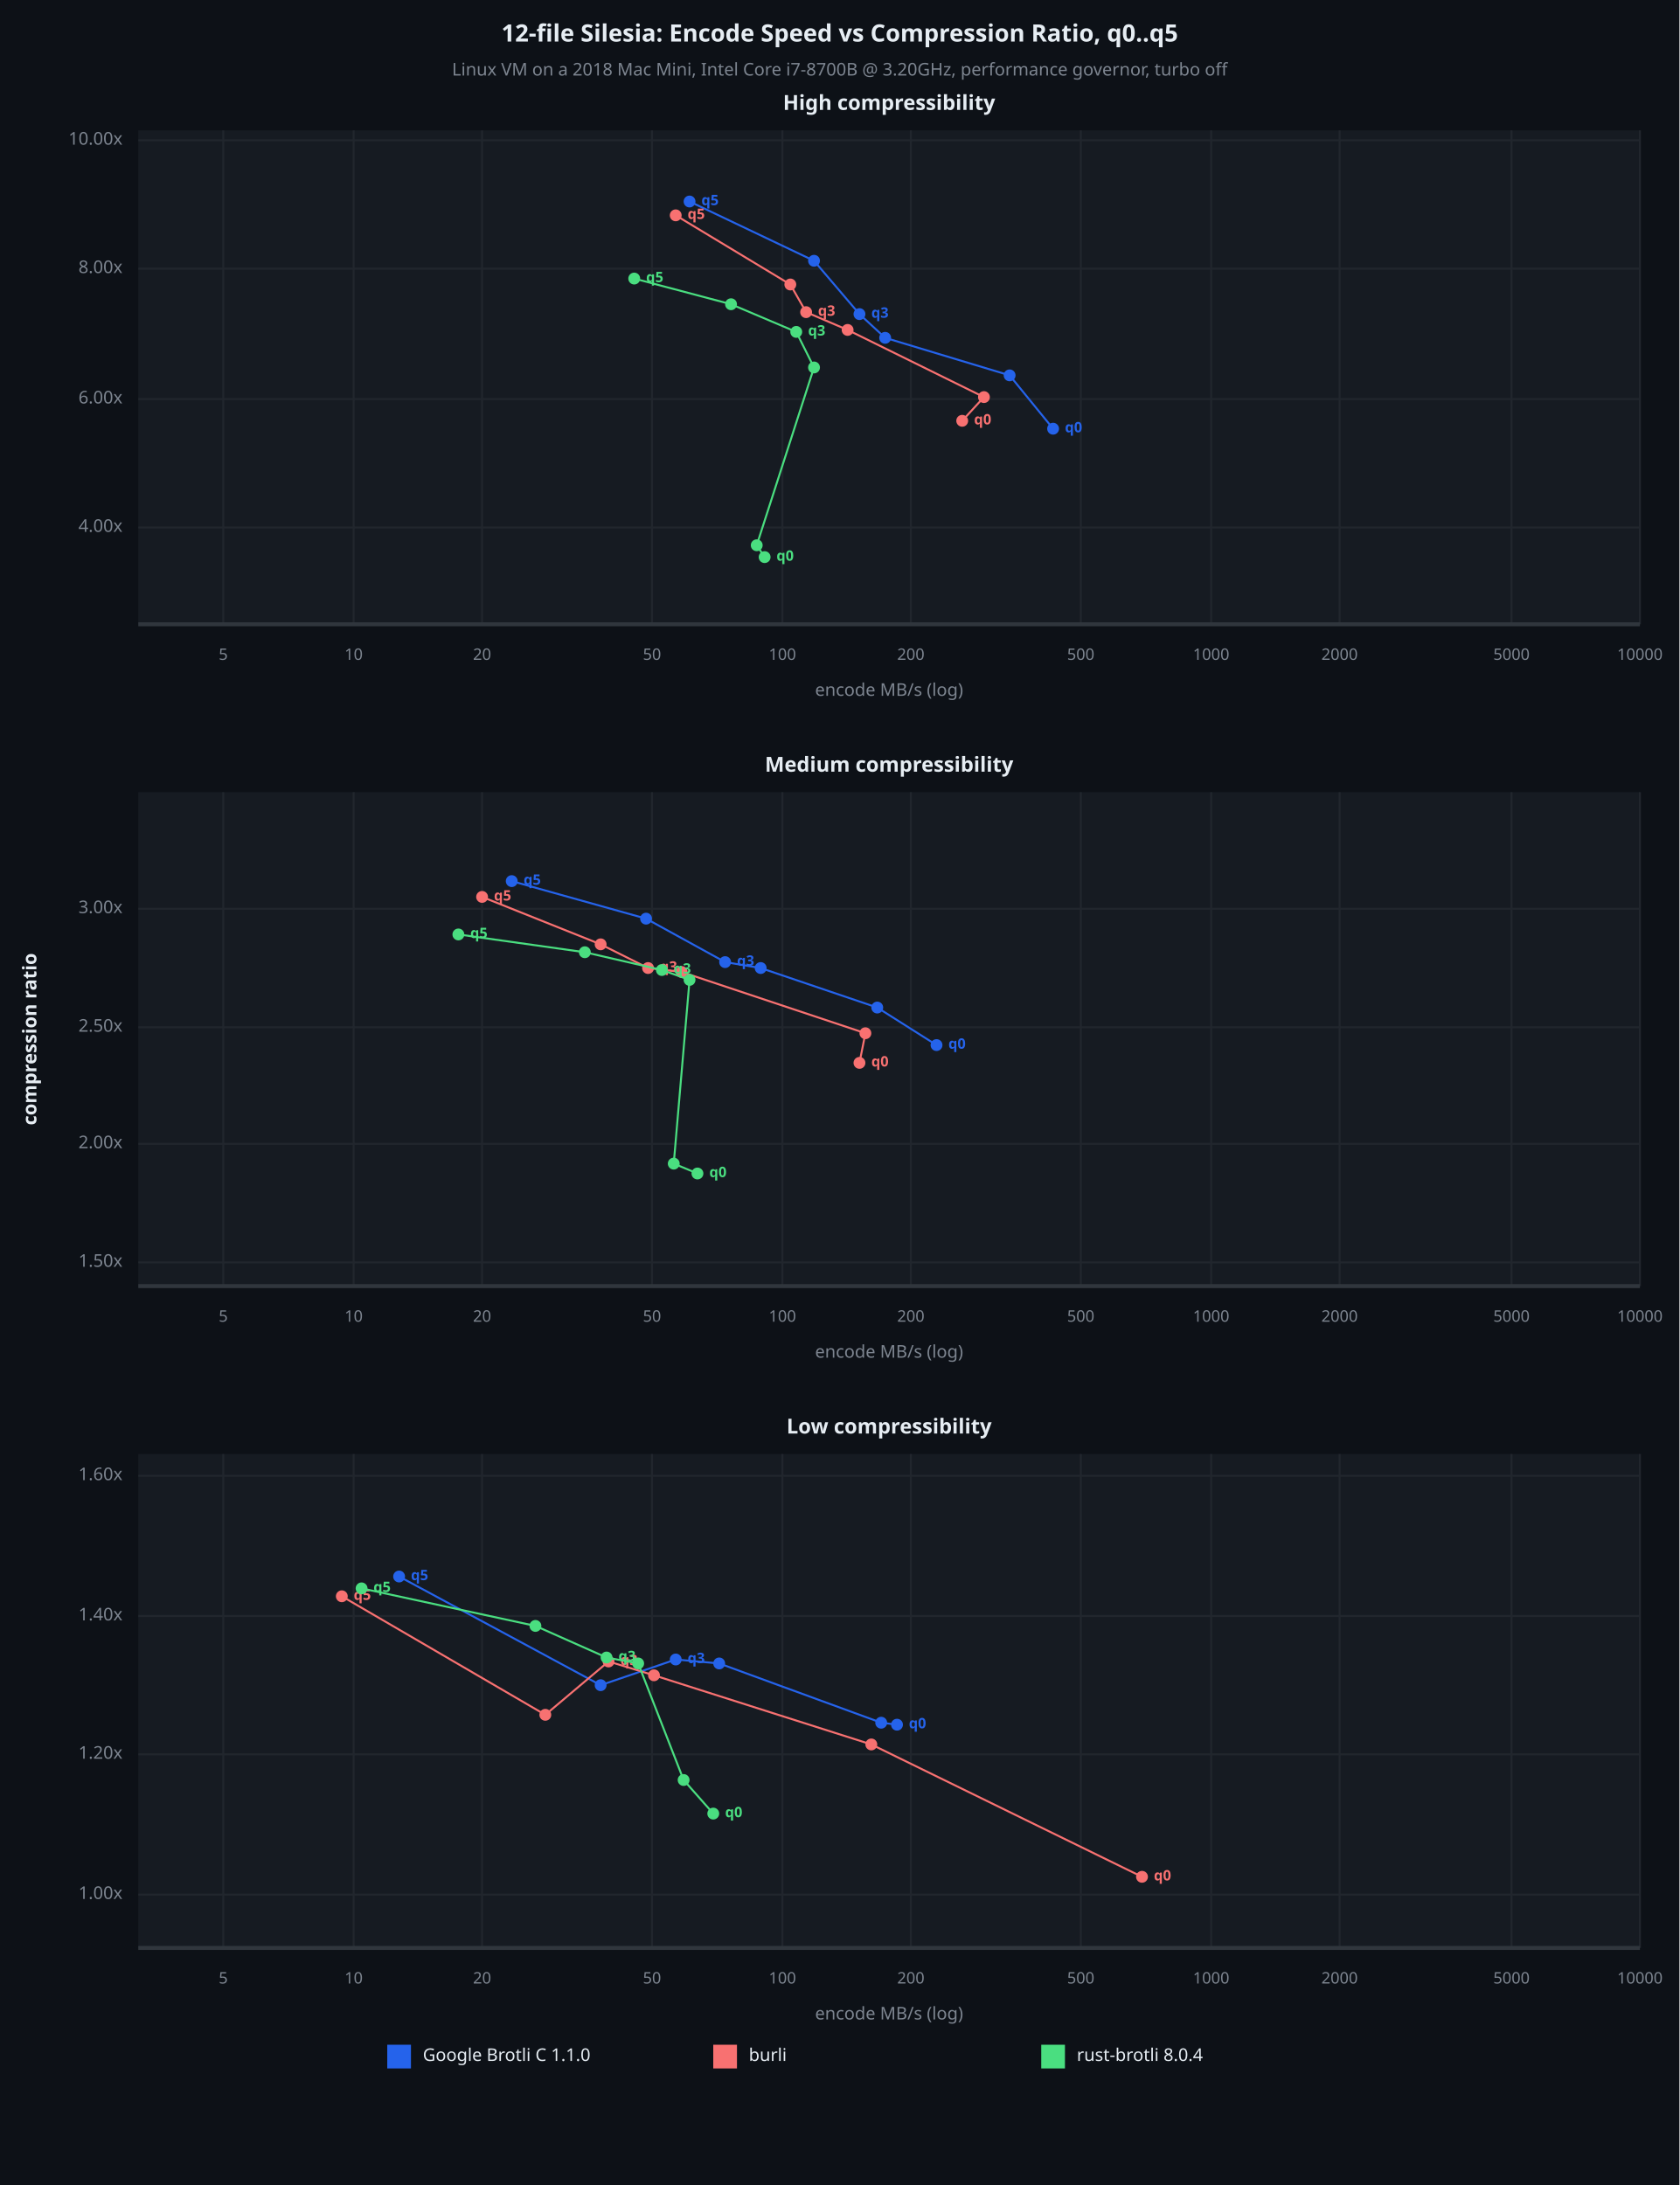
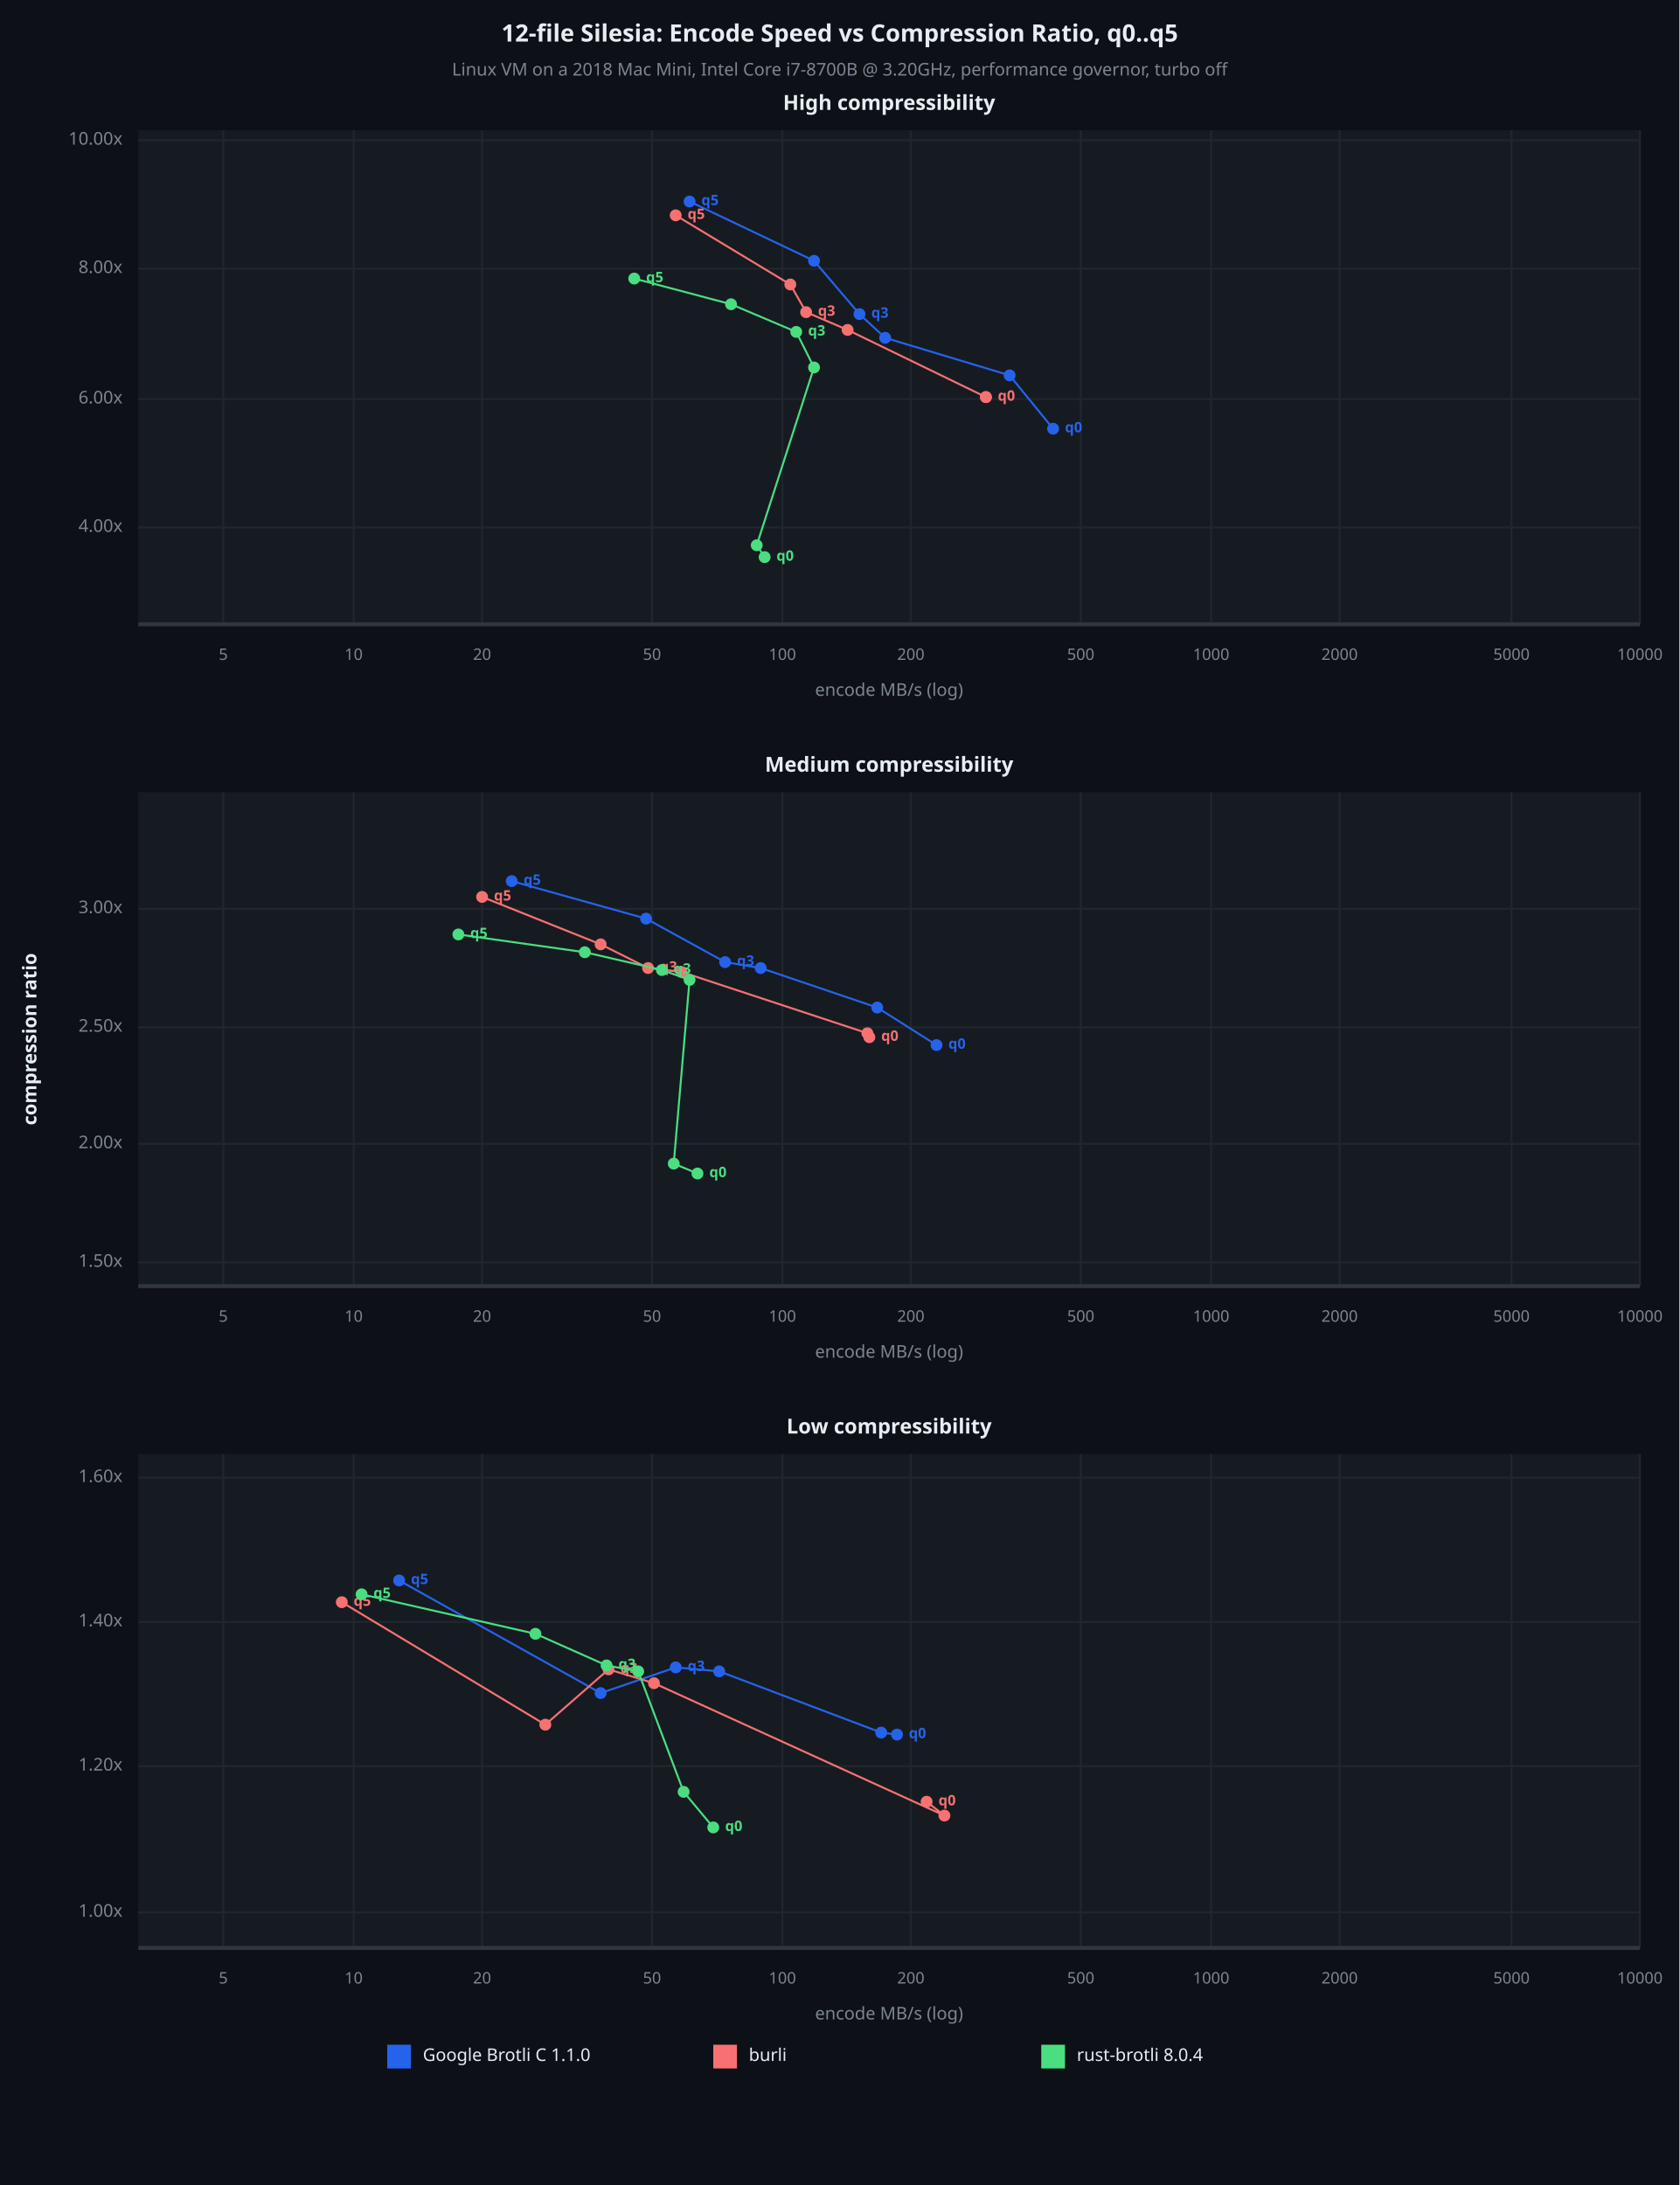
<svg xmlns="http://www.w3.org/2000/svg" viewBox="0 0 850 1106" font-family="system-ui, -apple-system, sans-serif">
  <rect x="0" y="0" width="850" height="1106" opacity="1" fill="#0D1117" stroke="none" />
  <text x="425" y="18" dy="0.5ex" text-anchor="middle" font-family="sans-serif" font-size="12.097" opacity="1" fill="#E6EDF3" font-weight="bold">
12-file Silesia: Encode Speed vs Compression Ratio, q0..q5
</text>
  <text x="425" y="36" dy="0.5ex" text-anchor="middle" font-family="sans-serif" font-size="8.871" opacity="1" fill="#7D8590">
Linux VM on a 2018 Mac Mini, Intel Core i7-8700B @ 3.20GHz, performance governor, turbo off
</text>
  <rect x="70" y="66" width="760" height="250" opacity="1" fill="#161B22" stroke="none" />
  <text x="450" y="53" dy="0.5ex" text-anchor="middle" font-family="sans-serif" font-size="10.484" opacity="1" fill="#E6EDF3" font-weight="bold">
High compressibility
</text>
  <polyline fill="none" opacity="1" stroke="#21262D" stroke-width="1" points="113,66 113,316 " />
  <text x="113" y="332" dy="0.5ex" text-anchor="middle" font-family="sans-serif" font-size="8.065" opacity="1" fill="#7D8590">
5
</text>
  <polyline fill="none" opacity="1" stroke="#21262D" stroke-width="1" points="179,66 179,316 " />
  <text x="179" y="332" dy="0.5ex" text-anchor="middle" font-family="sans-serif" font-size="8.065" opacity="1" fill="#7D8590">
10
</text>
  <polyline fill="none" opacity="1" stroke="#21262D" stroke-width="1" points="244,66 244,316 " />
  <text x="244" y="332" dy="0.5ex" text-anchor="middle" font-family="sans-serif" font-size="8.065" opacity="1" fill="#7D8590">
20
</text>
  <polyline fill="none" opacity="1" stroke="#21262D" stroke-width="1" points="330,66 330,316 " />
  <text x="330" y="332" dy="0.5ex" text-anchor="middle" font-family="sans-serif" font-size="8.065" opacity="1" fill="#7D8590">
50
</text>
  <polyline fill="none" opacity="1" stroke="#21262D" stroke-width="1" points="396,66 396,316 " />
  <text x="396" y="332" dy="0.5ex" text-anchor="middle" font-family="sans-serif" font-size="8.065" opacity="1" fill="#7D8590">
100
</text>
  <polyline fill="none" opacity="1" stroke="#21262D" stroke-width="1" points="461,66 461,316 " />
  <text x="461" y="332" dy="0.5ex" text-anchor="middle" font-family="sans-serif" font-size="8.065" opacity="1" fill="#7D8590">
200
</text>
  <polyline fill="none" opacity="1" stroke="#21262D" stroke-width="1" points="547,66 547,316 " />
  <text x="547" y="332" dy="0.5ex" text-anchor="middle" font-family="sans-serif" font-size="8.065" opacity="1" fill="#7D8590">
500
</text>
  <polyline fill="none" opacity="1" stroke="#21262D" stroke-width="1" points="613,66 613,316 " />
  <text x="613" y="332" dy="0.5ex" text-anchor="middle" font-family="sans-serif" font-size="8.065" opacity="1" fill="#7D8590">
1000
</text>
  <polyline fill="none" opacity="1" stroke="#21262D" stroke-width="1" points="678,66 678,316 " />
  <text x="678" y="332" dy="0.5ex" text-anchor="middle" font-family="sans-serif" font-size="8.065" opacity="1" fill="#7D8590">
2000
</text>
  <polyline fill="none" opacity="1" stroke="#21262D" stroke-width="1" points="765,66 765,316 " />
  <text x="765" y="332" dy="0.5ex" text-anchor="middle" font-family="sans-serif" font-size="8.065" opacity="1" fill="#7D8590">
5000
</text>
  <polyline fill="none" opacity="1" stroke="#21262D" stroke-width="1" points="830,66 830,316 " />
  <text x="830" y="332" dy="0.5ex" text-anchor="middle" font-family="sans-serif" font-size="8.065" opacity="1" fill="#7D8590">
10000
</text>
  <polyline fill="none" opacity="1" stroke="#21262D" stroke-width="1" points="70,267 830,267 " />
  <text x="62" y="267" dy="0.5ex" text-anchor="end" font-family="sans-serif" font-size="8.871" opacity="1" fill="#7D8590">
4.00x
</text>
  <polyline fill="none" opacity="1" stroke="#21262D" stroke-width="1" points="70,202 830,202 " />
  <text x="62" y="202" dy="0.5ex" text-anchor="end" font-family="sans-serif" font-size="8.871" opacity="1" fill="#7D8590">
6.00x
</text>
  <polyline fill="none" opacity="1" stroke="#21262D" stroke-width="1" points="70,136 830,136 " />
  <text x="62" y="136" dy="0.5ex" text-anchor="end" font-family="sans-serif" font-size="8.871" opacity="1" fill="#7D8590">
8.00x
</text>
  <polyline fill="none" opacity="1" stroke="#21262D" stroke-width="1" points="70,71 830,71 " />
  <text x="62" y="71" dy="0.5ex" text-anchor="end" font-family="sans-serif" font-size="8.871" opacity="1" fill="#7D8590">
10.00x
</text>
  <polyline fill="none" opacity="1" stroke="#30363D" stroke-width="2" points="70,316 830,316 " />
  <polyline fill="none" opacity="1" stroke="#2563EB" stroke-width="1" points="533,217 511,190 448,171 435,159 412,132 349,102 " />
  <circle cx="533" cy="217" r="3" opacity="1" fill="#2563EB" stroke="none" stroke-width="1" />
  <text x="539" y="217" dy="0.5ex" text-anchor="start" font-family="sans-serif" font-size="7.258" opacity="1" fill="#2563EB" font-weight="bold">
q0
</text>
  <circle cx="511" cy="190" r="3" opacity="1" fill="#2563EB" stroke="none" stroke-width="1" />
  <circle cx="448" cy="171" r="3" opacity="1" fill="#2563EB" stroke="none" stroke-width="1" />
  <circle cx="435" cy="159" r="3" opacity="1" fill="#2563EB" stroke="none" stroke-width="1" />
  <text x="441" y="159" dy="0.5ex" text-anchor="start" font-family="sans-serif" font-size="7.258" opacity="1" fill="#2563EB" font-weight="bold">
q3
</text>
  <circle cx="412" cy="132" r="3" opacity="1" fill="#2563EB" stroke="none" stroke-width="1" />
  <circle cx="349" cy="102" r="3" opacity="1" fill="#2563EB" stroke="none" stroke-width="1" />
  <text x="355" y="102" dy="0.5ex" text-anchor="start" font-family="sans-serif" font-size="7.258" opacity="1" fill="#2563EB" font-weight="bold">
q5
</text>
-   <polyline fill="none" opacity="1" stroke="#F87171" stroke-width="1" points="487,213 498,201 429,167 408,158 400,144 342,109 " />
-   <circle cx="487" cy="213" r="3" opacity="1" fill="#F87171" stroke="none" stroke-width="1" />
-   <text x="493" y="213" dy="0.5ex" text-anchor="start" font-family="sans-serif" font-size="7.258" opacity="1" fill="#F87171" font-weight="bold">
- q0
- </text>
-   <circle cx="498" cy="201" r="3" opacity="1" fill="#F87171" stroke="none" stroke-width="1" />
+   <polyline fill="none" opacity="1" stroke="#F87171" stroke-width="1" points="499,201 499,201 429,167 408,158 400,144 342,109 " />
+   <circle cx="499" cy="201" r="3" opacity="1" fill="#F87171" stroke="none" stroke-width="1" />
+   <text x="505" y="201" dy="0.5ex" text-anchor="start" font-family="sans-serif" font-size="7.258" opacity="1" fill="#F87171" font-weight="bold">
+ q0
+ </text>
+   <circle cx="499" cy="201" r="3" opacity="1" fill="#F87171" stroke="none" stroke-width="1" />
  <circle cx="429" cy="167" r="3" opacity="1" fill="#F87171" stroke="none" stroke-width="1" />
  <circle cx="408" cy="158" r="3" opacity="1" fill="#F87171" stroke="none" stroke-width="1" />
  <text x="414" y="158" dy="0.5ex" text-anchor="start" font-family="sans-serif" font-size="7.258" opacity="1" fill="#F87171" font-weight="bold">
q3
</text>
  <circle cx="400" cy="144" r="3" opacity="1" fill="#F87171" stroke="none" stroke-width="1" />
  <circle cx="342" cy="109" r="3" opacity="1" fill="#F87171" stroke="none" stroke-width="1" />
  <text x="348" y="109" dy="0.5ex" text-anchor="start" font-family="sans-serif" font-size="7.258" opacity="1" fill="#F87171" font-weight="bold">
q5
</text>
  <polyline fill="none" opacity="1" stroke="#4ADE80" stroke-width="1" points="387,282 383,276 412,186 403,168 370,154 321,141 " />
  <circle cx="387" cy="282" r="3" opacity="1" fill="#4ADE80" stroke="none" stroke-width="1" />
  <text x="393" y="282" dy="0.5ex" text-anchor="start" font-family="sans-serif" font-size="7.258" opacity="1" fill="#4ADE80" font-weight="bold">
q0
</text>
  <circle cx="383" cy="276" r="3" opacity="1" fill="#4ADE80" stroke="none" stroke-width="1" />
  <circle cx="412" cy="186" r="3" opacity="1" fill="#4ADE80" stroke="none" stroke-width="1" />
  <circle cx="403" cy="168" r="3" opacity="1" fill="#4ADE80" stroke="none" stroke-width="1" />
  <text x="409" y="168" dy="0.5ex" text-anchor="start" font-family="sans-serif" font-size="7.258" opacity="1" fill="#4ADE80" font-weight="bold">
q3
</text>
  <circle cx="370" cy="154" r="3" opacity="1" fill="#4ADE80" stroke="none" stroke-width="1" />
  <circle cx="321" cy="141" r="3" opacity="1" fill="#4ADE80" stroke="none" stroke-width="1" />
  <text x="327" y="141" dy="0.5ex" text-anchor="start" font-family="sans-serif" font-size="7.258" opacity="1" fill="#4ADE80" font-weight="bold">
q5
</text>
  <text x="450" y="350" dy="0.5ex" text-anchor="middle" font-family="sans-serif" font-size="8.871" opacity="1" fill="#7D8590">
encode MB/s (log)
</text>
  <rect x="70" y="401" width="760" height="250" opacity="1" fill="#161B22" stroke="none" />
  <text x="450" y="388" dy="0.5ex" text-anchor="middle" font-family="sans-serif" font-size="10.484" opacity="1" fill="#E6EDF3" font-weight="bold">
Medium compressibility
</text>
  <polyline fill="none" opacity="1" stroke="#21262D" stroke-width="1" points="113,401 113,651 " />
  <text x="113" y="667" dy="0.5ex" text-anchor="middle" font-family="sans-serif" font-size="8.065" opacity="1" fill="#7D8590">
5
</text>
  <polyline fill="none" opacity="1" stroke="#21262D" stroke-width="1" points="179,401 179,651 " />
  <text x="179" y="667" dy="0.5ex" text-anchor="middle" font-family="sans-serif" font-size="8.065" opacity="1" fill="#7D8590">
10
</text>
  <polyline fill="none" opacity="1" stroke="#21262D" stroke-width="1" points="244,401 244,651 " />
  <text x="244" y="667" dy="0.5ex" text-anchor="middle" font-family="sans-serif" font-size="8.065" opacity="1" fill="#7D8590">
20
</text>
  <polyline fill="none" opacity="1" stroke="#21262D" stroke-width="1" points="330,401 330,651 " />
  <text x="330" y="667" dy="0.5ex" text-anchor="middle" font-family="sans-serif" font-size="8.065" opacity="1" fill="#7D8590">
50
</text>
  <polyline fill="none" opacity="1" stroke="#21262D" stroke-width="1" points="396,401 396,651 " />
  <text x="396" y="667" dy="0.5ex" text-anchor="middle" font-family="sans-serif" font-size="8.065" opacity="1" fill="#7D8590">
100
</text>
  <polyline fill="none" opacity="1" stroke="#21262D" stroke-width="1" points="461,401 461,651 " />
  <text x="461" y="667" dy="0.5ex" text-anchor="middle" font-family="sans-serif" font-size="8.065" opacity="1" fill="#7D8590">
200
</text>
  <polyline fill="none" opacity="1" stroke="#21262D" stroke-width="1" points="547,401 547,651 " />
  <text x="547" y="667" dy="0.5ex" text-anchor="middle" font-family="sans-serif" font-size="8.065" opacity="1" fill="#7D8590">
500
</text>
  <polyline fill="none" opacity="1" stroke="#21262D" stroke-width="1" points="613,401 613,651 " />
  <text x="613" y="667" dy="0.5ex" text-anchor="middle" font-family="sans-serif" font-size="8.065" opacity="1" fill="#7D8590">
1000
</text>
  <polyline fill="none" opacity="1" stroke="#21262D" stroke-width="1" points="678,401 678,651 " />
  <text x="678" y="667" dy="0.5ex" text-anchor="middle" font-family="sans-serif" font-size="8.065" opacity="1" fill="#7D8590">
2000
</text>
  <polyline fill="none" opacity="1" stroke="#21262D" stroke-width="1" points="765,401 765,651 " />
  <text x="765" y="667" dy="0.5ex" text-anchor="middle" font-family="sans-serif" font-size="8.065" opacity="1" fill="#7D8590">
5000
</text>
  <polyline fill="none" opacity="1" stroke="#21262D" stroke-width="1" points="830,401 830,651 " />
  <text x="830" y="667" dy="0.5ex" text-anchor="middle" font-family="sans-serif" font-size="8.065" opacity="1" fill="#7D8590">
10000
</text>
  <polyline fill="none" opacity="1" stroke="#21262D" stroke-width="1" points="70,639 830,639 " />
  <text x="62" y="639" dy="0.5ex" text-anchor="end" font-family="sans-serif" font-size="8.871" opacity="1" fill="#7D8590">
1.50x
</text>
  <polyline fill="none" opacity="1" stroke="#21262D" stroke-width="1" points="70,579 830,579 " />
  <text x="62" y="579" dy="0.5ex" text-anchor="end" font-family="sans-serif" font-size="8.871" opacity="1" fill="#7D8590">
2.00x
</text>
  <polyline fill="none" opacity="1" stroke="#21262D" stroke-width="1" points="70,520 830,520 " />
  <text x="62" y="520" dy="0.5ex" text-anchor="end" font-family="sans-serif" font-size="8.871" opacity="1" fill="#7D8590">
2.50x
</text>
  <polyline fill="none" opacity="1" stroke="#21262D" stroke-width="1" points="70,460 830,460 " />
  <text x="62" y="460" dy="0.5ex" text-anchor="end" font-family="sans-serif" font-size="8.871" opacity="1" fill="#7D8590">
3.00x
</text>
  <polyline fill="none" opacity="1" stroke="#30363D" stroke-width="2" points="70,651 830,651 " />
  <polyline fill="none" opacity="1" stroke="#2563EB" stroke-width="1" points="474,529 444,510 385,490 367,487 327,465 259,446 " />
  <circle cx="474" cy="529" r="3" opacity="1" fill="#2563EB" stroke="none" stroke-width="1" />
  <text x="480" y="529" dy="0.5ex" text-anchor="start" font-family="sans-serif" font-size="7.258" opacity="1" fill="#2563EB" font-weight="bold">
q0
</text>
  <circle cx="444" cy="510" r="3" opacity="1" fill="#2563EB" stroke="none" stroke-width="1" />
  <circle cx="385" cy="490" r="3" opacity="1" fill="#2563EB" stroke="none" stroke-width="1" />
  <circle cx="367" cy="487" r="3" opacity="1" fill="#2563EB" stroke="none" stroke-width="1" />
  <text x="373" y="487" dy="0.5ex" text-anchor="start" font-family="sans-serif" font-size="7.258" opacity="1" fill="#2563EB" font-weight="bold">
q3
</text>
  <circle cx="327" cy="465" r="3" opacity="1" fill="#2563EB" stroke="none" stroke-width="1" />
  <circle cx="259" cy="446" r="3" opacity="1" fill="#2563EB" stroke="none" stroke-width="1" />
  <text x="265" y="446" dy="0.5ex" text-anchor="start" font-family="sans-serif" font-size="7.258" opacity="1" fill="#2563EB" font-weight="bold">
q5
</text>
-   <polyline fill="none" opacity="1" stroke="#F87171" stroke-width="1" points="435,538 438,523 345,492 328,490 304,478 244,454 " />
-   <circle cx="435" cy="538" r="3" opacity="1" fill="#F87171" stroke="none" stroke-width="1" />
-   <text x="441" y="538" dy="0.5ex" text-anchor="start" font-family="sans-serif" font-size="7.258" opacity="1" fill="#F87171" font-weight="bold">
- q0
- </text>
-   <circle cx="438" cy="523" r="3" opacity="1" fill="#F87171" stroke="none" stroke-width="1" />
+   <polyline fill="none" opacity="1" stroke="#F87171" stroke-width="1" points="440,525 439,523 345,492 328,490 304,478 244,454 " />
+   <circle cx="440" cy="525" r="3" opacity="1" fill="#F87171" stroke="none" stroke-width="1" />
+   <text x="446" y="525" dy="0.5ex" text-anchor="start" font-family="sans-serif" font-size="7.258" opacity="1" fill="#F87171" font-weight="bold">
+ q0
+ </text>
+   <circle cx="439" cy="523" r="3" opacity="1" fill="#F87171" stroke="none" stroke-width="1" />
  <circle cx="345" cy="492" r="3" opacity="1" fill="#F87171" stroke="none" stroke-width="1" />
  <circle cx="328" cy="490" r="3" opacity="1" fill="#F87171" stroke="none" stroke-width="1" />
  <text x="334" y="490" dy="0.5ex" text-anchor="start" font-family="sans-serif" font-size="7.258" opacity="1" fill="#F87171" font-weight="bold">
q3
</text>
  <circle cx="304" cy="478" r="3" opacity="1" fill="#F87171" stroke="none" stroke-width="1" />
  <circle cx="244" cy="454" r="3" opacity="1" fill="#F87171" stroke="none" stroke-width="1" />
  <text x="250" y="454" dy="0.5ex" text-anchor="start" font-family="sans-serif" font-size="7.258" opacity="1" fill="#F87171" font-weight="bold">
q5
</text>
  <polyline fill="none" opacity="1" stroke="#4ADE80" stroke-width="1" points="353,594 341,589 349,496 335,491 296,482 232,473 " />
  <circle cx="353" cy="594" r="3" opacity="1" fill="#4ADE80" stroke="none" stroke-width="1" />
  <text x="359" y="594" dy="0.5ex" text-anchor="start" font-family="sans-serif" font-size="7.258" opacity="1" fill="#4ADE80" font-weight="bold">
q0
</text>
  <circle cx="341" cy="589" r="3" opacity="1" fill="#4ADE80" stroke="none" stroke-width="1" />
  <circle cx="349" cy="496" r="3" opacity="1" fill="#4ADE80" stroke="none" stroke-width="1" />
  <circle cx="335" cy="491" r="3" opacity="1" fill="#4ADE80" stroke="none" stroke-width="1" />
  <text x="341" y="491" dy="0.5ex" text-anchor="start" font-family="sans-serif" font-size="7.258" opacity="1" fill="#4ADE80" font-weight="bold">
q3
</text>
  <circle cx="296" cy="482" r="3" opacity="1" fill="#4ADE80" stroke="none" stroke-width="1" />
  <circle cx="232" cy="473" r="3" opacity="1" fill="#4ADE80" stroke="none" stroke-width="1" />
  <text x="238" y="473" dy="0.5ex" text-anchor="start" font-family="sans-serif" font-size="7.258" opacity="1" fill="#4ADE80" font-weight="bold">
q5
</text>
  <text x="450" y="685" dy="0.5ex" text-anchor="middle" font-family="sans-serif" font-size="8.871" opacity="1" fill="#7D8590">
encode MB/s (log)
</text>
  <rect x="70" y="736" width="760" height="250" opacity="1" fill="#161B22" stroke="none" />
  <text x="450" y="723" dy="0.5ex" text-anchor="middle" font-family="sans-serif" font-size="10.484" opacity="1" fill="#E6EDF3" font-weight="bold">
Low compressibility
</text>
  <polyline fill="none" opacity="1" stroke="#21262D" stroke-width="1" points="113,736 113,986 " />
  <text x="113" y="1002" dy="0.5ex" text-anchor="middle" font-family="sans-serif" font-size="8.065" opacity="1" fill="#7D8590">
5
</text>
  <polyline fill="none" opacity="1" stroke="#21262D" stroke-width="1" points="179,736 179,986 " />
  <text x="179" y="1002" dy="0.5ex" text-anchor="middle" font-family="sans-serif" font-size="8.065" opacity="1" fill="#7D8590">
10
</text>
  <polyline fill="none" opacity="1" stroke="#21262D" stroke-width="1" points="244,736 244,986 " />
  <text x="244" y="1002" dy="0.5ex" text-anchor="middle" font-family="sans-serif" font-size="8.065" opacity="1" fill="#7D8590">
20
</text>
  <polyline fill="none" opacity="1" stroke="#21262D" stroke-width="1" points="330,736 330,986 " />
  <text x="330" y="1002" dy="0.5ex" text-anchor="middle" font-family="sans-serif" font-size="8.065" opacity="1" fill="#7D8590">
50
</text>
  <polyline fill="none" opacity="1" stroke="#21262D" stroke-width="1" points="396,736 396,986 " />
  <text x="396" y="1002" dy="0.5ex" text-anchor="middle" font-family="sans-serif" font-size="8.065" opacity="1" fill="#7D8590">
100
</text>
  <polyline fill="none" opacity="1" stroke="#21262D" stroke-width="1" points="461,736 461,986 " />
  <text x="461" y="1002" dy="0.5ex" text-anchor="middle" font-family="sans-serif" font-size="8.065" opacity="1" fill="#7D8590">
200
</text>
  <polyline fill="none" opacity="1" stroke="#21262D" stroke-width="1" points="547,736 547,986 " />
  <text x="547" y="1002" dy="0.5ex" text-anchor="middle" font-family="sans-serif" font-size="8.065" opacity="1" fill="#7D8590">
500
</text>
  <polyline fill="none" opacity="1" stroke="#21262D" stroke-width="1" points="613,736 613,986 " />
  <text x="613" y="1002" dy="0.5ex" text-anchor="middle" font-family="sans-serif" font-size="8.065" opacity="1" fill="#7D8590">
1000
</text>
  <polyline fill="none" opacity="1" stroke="#21262D" stroke-width="1" points="678,736 678,986 " />
  <text x="678" y="1002" dy="0.5ex" text-anchor="middle" font-family="sans-serif" font-size="8.065" opacity="1" fill="#7D8590">
2000
</text>
  <polyline fill="none" opacity="1" stroke="#21262D" stroke-width="1" points="765,736 765,986 " />
  <text x="765" y="1002" dy="0.5ex" text-anchor="middle" font-family="sans-serif" font-size="8.065" opacity="1" fill="#7D8590">
5000
</text>
  <polyline fill="none" opacity="1" stroke="#21262D" stroke-width="1" points="830,736 830,986 " />
  <text x="830" y="1002" dy="0.5ex" text-anchor="middle" font-family="sans-serif" font-size="8.065" opacity="1" fill="#7D8590">
10000
</text>
-   <polyline fill="none" opacity="1" stroke="#21262D" stroke-width="1" points="70,959 830,959 " />
-   <text x="62" y="959" dy="0.5ex" text-anchor="end" font-family="sans-serif" font-size="8.871" opacity="1" fill="#7D8590">
+   <polyline fill="none" opacity="1" stroke="#21262D" stroke-width="1" points="70,968 830,968 " />
+   <text x="62" y="968" dy="0.5ex" text-anchor="end" font-family="sans-serif" font-size="8.871" opacity="1" fill="#7D8590">
1.00x
</text>
-   <polyline fill="none" opacity="1" stroke="#21262D" stroke-width="1" points="70,888 830,888 " />
-   <text x="62" y="888" dy="0.5ex" text-anchor="end" font-family="sans-serif" font-size="8.871" opacity="1" fill="#7D8590">
+   <polyline fill="none" opacity="1" stroke="#21262D" stroke-width="1" points="70,894 830,894 " />
+   <text x="62" y="894" dy="0.5ex" text-anchor="end" font-family="sans-serif" font-size="8.871" opacity="1" fill="#7D8590">
1.20x
</text>
-   <polyline fill="none" opacity="1" stroke="#21262D" stroke-width="1" points="70,818 830,818 " />
-   <text x="62" y="818" dy="0.5ex" text-anchor="end" font-family="sans-serif" font-size="8.871" opacity="1" fill="#7D8590">
+   <polyline fill="none" opacity="1" stroke="#21262D" stroke-width="1" points="70,821 830,821 " />
+   <text x="62" y="821" dy="0.5ex" text-anchor="end" font-family="sans-serif" font-size="8.871" opacity="1" fill="#7D8590">
1.40x
</text>
-   <polyline fill="none" opacity="1" stroke="#21262D" stroke-width="1" points="70,747 830,747 " />
-   <text x="62" y="747" dy="0.5ex" text-anchor="end" font-family="sans-serif" font-size="8.871" opacity="1" fill="#7D8590">
+   <polyline fill="none" opacity="1" stroke="#21262D" stroke-width="1" points="70,748 830,748 " />
+   <text x="62" y="748" dy="0.5ex" text-anchor="end" font-family="sans-serif" font-size="8.871" opacity="1" fill="#7D8590">
1.60x
</text>
  <polyline fill="none" opacity="1" stroke="#30363D" stroke-width="2" points="70,986 830,986 " />
-   <polyline fill="none" opacity="1" stroke="#2563EB" stroke-width="1" points="454,873 446,872 364,842 342,840 304,853 202,798 " />
-   <circle cx="454" cy="873" r="3" opacity="1" fill="#2563EB" stroke="none" stroke-width="1" />
-   <text x="460" y="873" dy="0.5ex" text-anchor="start" font-family="sans-serif" font-size="7.258" opacity="1" fill="#2563EB" font-weight="bold">
- q0
- </text>
-   <circle cx="446" cy="872" r="3" opacity="1" fill="#2563EB" stroke="none" stroke-width="1" />
-   <circle cx="364" cy="842" r="3" opacity="1" fill="#2563EB" stroke="none" stroke-width="1" />
-   <circle cx="342" cy="840" r="3" opacity="1" fill="#2563EB" stroke="none" stroke-width="1" />
-   <text x="348" y="840" dy="0.5ex" text-anchor="start" font-family="sans-serif" font-size="7.258" opacity="1" fill="#2563EB" font-weight="bold">
- q3
- </text>
-   <circle cx="304" cy="853" r="3" opacity="1" fill="#2563EB" stroke="none" stroke-width="1" />
-   <circle cx="202" cy="798" r="3" opacity="1" fill="#2563EB" stroke="none" stroke-width="1" />
-   <text x="208" y="798" dy="0.5ex" text-anchor="start" font-family="sans-serif" font-size="7.258" opacity="1" fill="#2563EB" font-weight="bold">
- q5
- </text>
-   <polyline fill="none" opacity="1" stroke="#F87171" stroke-width="1" points="578,950 441,883 331,848 308,841 276,868 173,808 " />
-   <circle cx="578" cy="950" r="3" opacity="1" fill="#F87171" stroke="none" stroke-width="1" />
-   <text x="584" y="950" dy="0.5ex" text-anchor="start" font-family="sans-serif" font-size="7.258" opacity="1" fill="#F87171" font-weight="bold">
- q0
- </text>
-   <circle cx="441" cy="883" r="3" opacity="1" fill="#F87171" stroke="none" stroke-width="1" />
-   <circle cx="331" cy="848" r="3" opacity="1" fill="#F87171" stroke="none" stroke-width="1" />
-   <circle cx="308" cy="841" r="3" opacity="1" fill="#F87171" stroke="none" stroke-width="1" />
-   <text x="314" y="841" dy="0.5ex" text-anchor="start" font-family="sans-serif" font-size="7.258" opacity="1" fill="#F87171" font-weight="bold">
- q3
- </text>
-   <circle cx="276" cy="868" r="3" opacity="1" fill="#F87171" stroke="none" stroke-width="1" />
-   <circle cx="173" cy="808" r="3" opacity="1" fill="#F87171" stroke="none" stroke-width="1" />
-   <text x="179" y="808" dy="0.5ex" text-anchor="start" font-family="sans-serif" font-size="7.258" opacity="1" fill="#F87171" font-weight="bold">
- q5
- </text>
-   <polyline fill="none" opacity="1" stroke="#4ADE80" stroke-width="1" points="361,918 346,901 323,842 307,839 271,823 183,804 " />
-   <circle cx="361" cy="918" r="3" opacity="1" fill="#4ADE80" stroke="none" stroke-width="1" />
-   <text x="367" y="918" dy="0.5ex" text-anchor="start" font-family="sans-serif" font-size="7.258" opacity="1" fill="#4ADE80" font-weight="bold">
- q0
- </text>
-   <circle cx="346" cy="901" r="3" opacity="1" fill="#4ADE80" stroke="none" stroke-width="1" />
-   <circle cx="323" cy="842" r="3" opacity="1" fill="#4ADE80" stroke="none" stroke-width="1" />
-   <circle cx="307" cy="839" r="3" opacity="1" fill="#4ADE80" stroke="none" stroke-width="1" />
-   <text x="313" y="839" dy="0.5ex" text-anchor="start" font-family="sans-serif" font-size="7.258" opacity="1" fill="#4ADE80" font-weight="bold">
- q3
- </text>
-   <circle cx="271" cy="823" r="3" opacity="1" fill="#4ADE80" stroke="none" stroke-width="1" />
-   <circle cx="183" cy="804" r="3" opacity="1" fill="#4ADE80" stroke="none" stroke-width="1" />
-   <text x="189" y="804" dy="0.5ex" text-anchor="start" font-family="sans-serif" font-size="7.258" opacity="1" fill="#4ADE80" font-weight="bold">
+   <polyline fill="none" opacity="1" stroke="#2563EB" stroke-width="1" points="454,878 446,877 364,846 342,844 304,857 202,800 " />
+   <circle cx="454" cy="878" r="3" opacity="1" fill="#2563EB" stroke="none" stroke-width="1" />
+   <text x="460" y="878" dy="0.5ex" text-anchor="start" font-family="sans-serif" font-size="7.258" opacity="1" fill="#2563EB" font-weight="bold">
+ q0
+ </text>
+   <circle cx="446" cy="877" r="3" opacity="1" fill="#2563EB" stroke="none" stroke-width="1" />
+   <circle cx="364" cy="846" r="3" opacity="1" fill="#2563EB" stroke="none" stroke-width="1" />
+   <circle cx="342" cy="844" r="3" opacity="1" fill="#2563EB" stroke="none" stroke-width="1" />
+   <text x="348" y="844" dy="0.5ex" text-anchor="start" font-family="sans-serif" font-size="7.258" opacity="1" fill="#2563EB" font-weight="bold">
+ q3
+ </text>
+   <circle cx="304" cy="857" r="3" opacity="1" fill="#2563EB" stroke="none" stroke-width="1" />
+   <circle cx="202" cy="800" r="3" opacity="1" fill="#2563EB" stroke="none" stroke-width="1" />
+   <text x="208" y="800" dy="0.5ex" text-anchor="start" font-family="sans-serif" font-size="7.258" opacity="1" fill="#2563EB" font-weight="bold">
+ q5
+ </text>
+   <polyline fill="none" opacity="1" stroke="#F87171" stroke-width="1" points="469,912 478,919 331,852 308,845 276,873 173,811 " />
+   <circle cx="469" cy="912" r="3" opacity="1" fill="#F87171" stroke="none" stroke-width="1" />
+   <text x="475" y="912" dy="0.5ex" text-anchor="start" font-family="sans-serif" font-size="7.258" opacity="1" fill="#F87171" font-weight="bold">
+ q0
+ </text>
+   <circle cx="478" cy="919" r="3" opacity="1" fill="#F87171" stroke="none" stroke-width="1" />
+   <circle cx="331" cy="852" r="3" opacity="1" fill="#F87171" stroke="none" stroke-width="1" />
+   <circle cx="308" cy="845" r="3" opacity="1" fill="#F87171" stroke="none" stroke-width="1" />
+   <text x="314" y="845" dy="0.5ex" text-anchor="start" font-family="sans-serif" font-size="7.258" opacity="1" fill="#F87171" font-weight="bold">
+ q3
+ </text>
+   <circle cx="276" cy="873" r="3" opacity="1" fill="#F87171" stroke="none" stroke-width="1" />
+   <circle cx="173" cy="811" r="3" opacity="1" fill="#F87171" stroke="none" stroke-width="1" />
+   <text x="179" y="811" dy="0.5ex" text-anchor="start" font-family="sans-serif" font-size="7.258" opacity="1" fill="#F87171" font-weight="bold">
+ q5
+ </text>
+   <polyline fill="none" opacity="1" stroke="#4ADE80" stroke-width="1" points="361,925 346,907 323,846 307,843 271,827 183,807 " />
+   <circle cx="361" cy="925" r="3" opacity="1" fill="#4ADE80" stroke="none" stroke-width="1" />
+   <text x="367" y="925" dy="0.5ex" text-anchor="start" font-family="sans-serif" font-size="7.258" opacity="1" fill="#4ADE80" font-weight="bold">
+ q0
+ </text>
+   <circle cx="346" cy="907" r="3" opacity="1" fill="#4ADE80" stroke="none" stroke-width="1" />
+   <circle cx="323" cy="846" r="3" opacity="1" fill="#4ADE80" stroke="none" stroke-width="1" />
+   <circle cx="307" cy="843" r="3" opacity="1" fill="#4ADE80" stroke="none" stroke-width="1" />
+   <text x="313" y="843" dy="0.5ex" text-anchor="start" font-family="sans-serif" font-size="7.258" opacity="1" fill="#4ADE80" font-weight="bold">
+ q3
+ </text>
+   <circle cx="271" cy="827" r="3" opacity="1" fill="#4ADE80" stroke="none" stroke-width="1" />
+   <circle cx="183" cy="807" r="3" opacity="1" fill="#4ADE80" stroke="none" stroke-width="1" />
+   <text x="189" y="807" dy="0.5ex" text-anchor="start" font-family="sans-serif" font-size="7.258" opacity="1" fill="#4ADE80" font-weight="bold">
q5
</text>
  <text x="450" y="1020" dy="0.5ex" text-anchor="middle" font-family="sans-serif" font-size="8.871" opacity="1" fill="#7D8590">
encode MB/s (log)
</text>
  <text x="16" y="526" dy="0.5ex" text-anchor="middle" font-family="sans-serif" font-size="9.677" opacity="1" fill="#E6EDF3" font-weight="bold" transform="rotate(270, 16, 526)">
compression ratio
</text>
  <rect x="196" y="1035" width="12" height="12" opacity="1" fill="#2563EB" stroke="none" />
  <text x="214" y="1041" dy="0.5ex" text-anchor="start" font-family="sans-serif" font-size="8.871" opacity="1" fill="#E6EDF3">
Google Brotli C 1.1.0
</text>
  <rect x="361" y="1035" width="12" height="12" opacity="1" fill="#F87171" stroke="none" />
  <text x="379" y="1041" dy="0.5ex" text-anchor="start" font-family="sans-serif" font-size="8.871" opacity="1" fill="#E6EDF3">
burli
</text>
  <rect x="527" y="1035" width="12" height="12" opacity="1" fill="#4ADE80" stroke="none" />
  <text x="545" y="1041" dy="0.5ex" text-anchor="start" font-family="sans-serif" font-size="8.871" opacity="1" fill="#E6EDF3">
rust-brotli 8.0.4
</text>
</svg>
